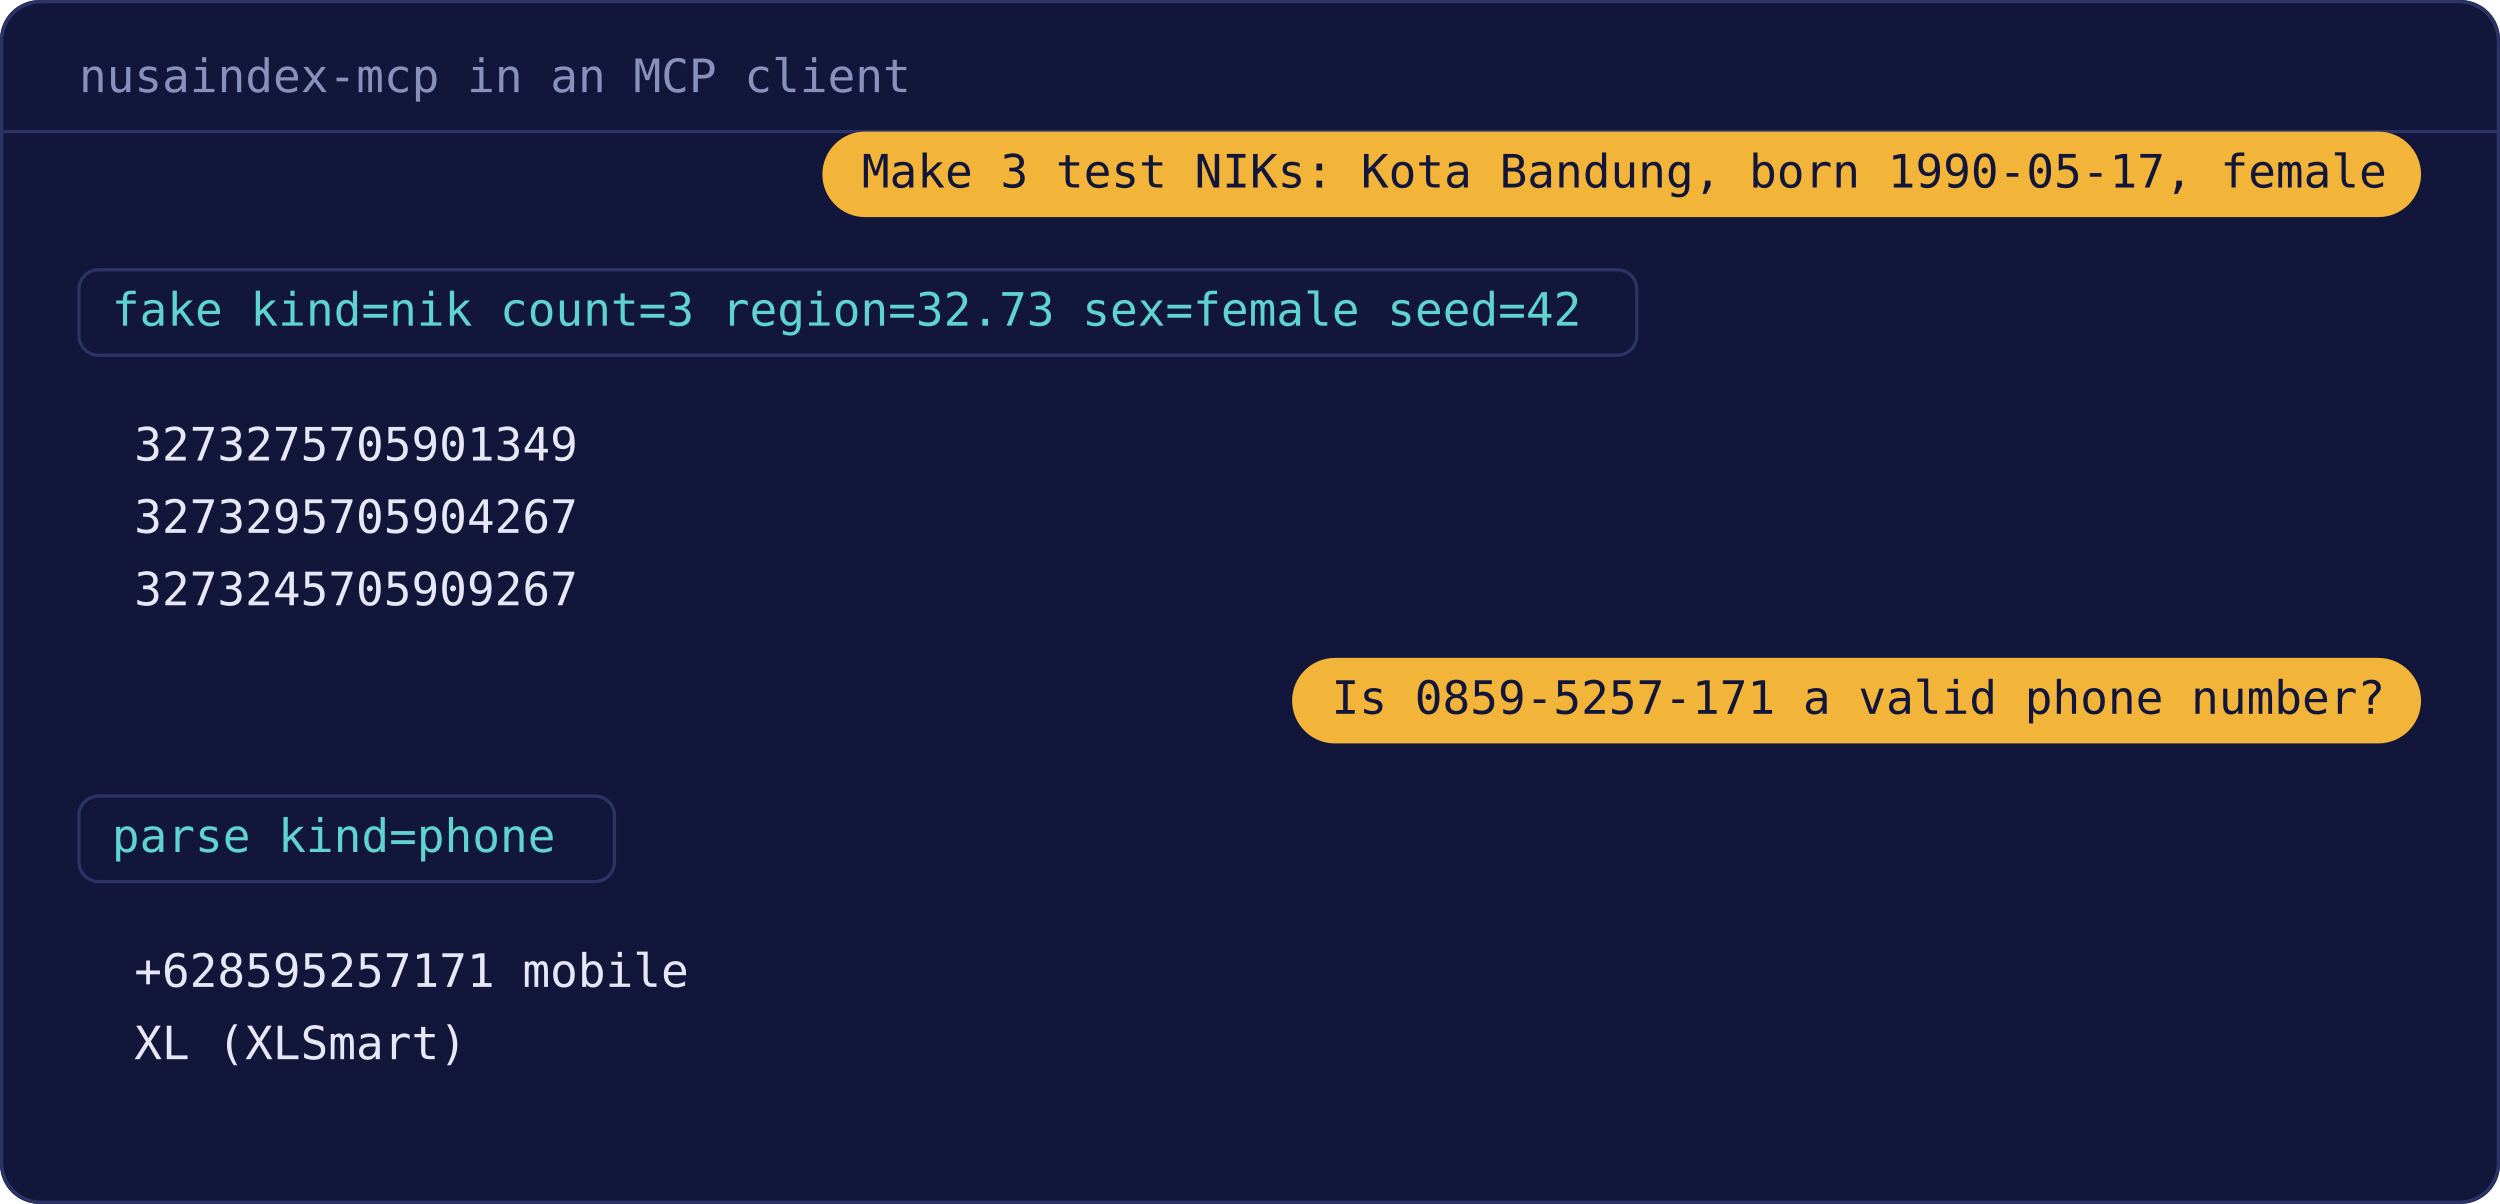
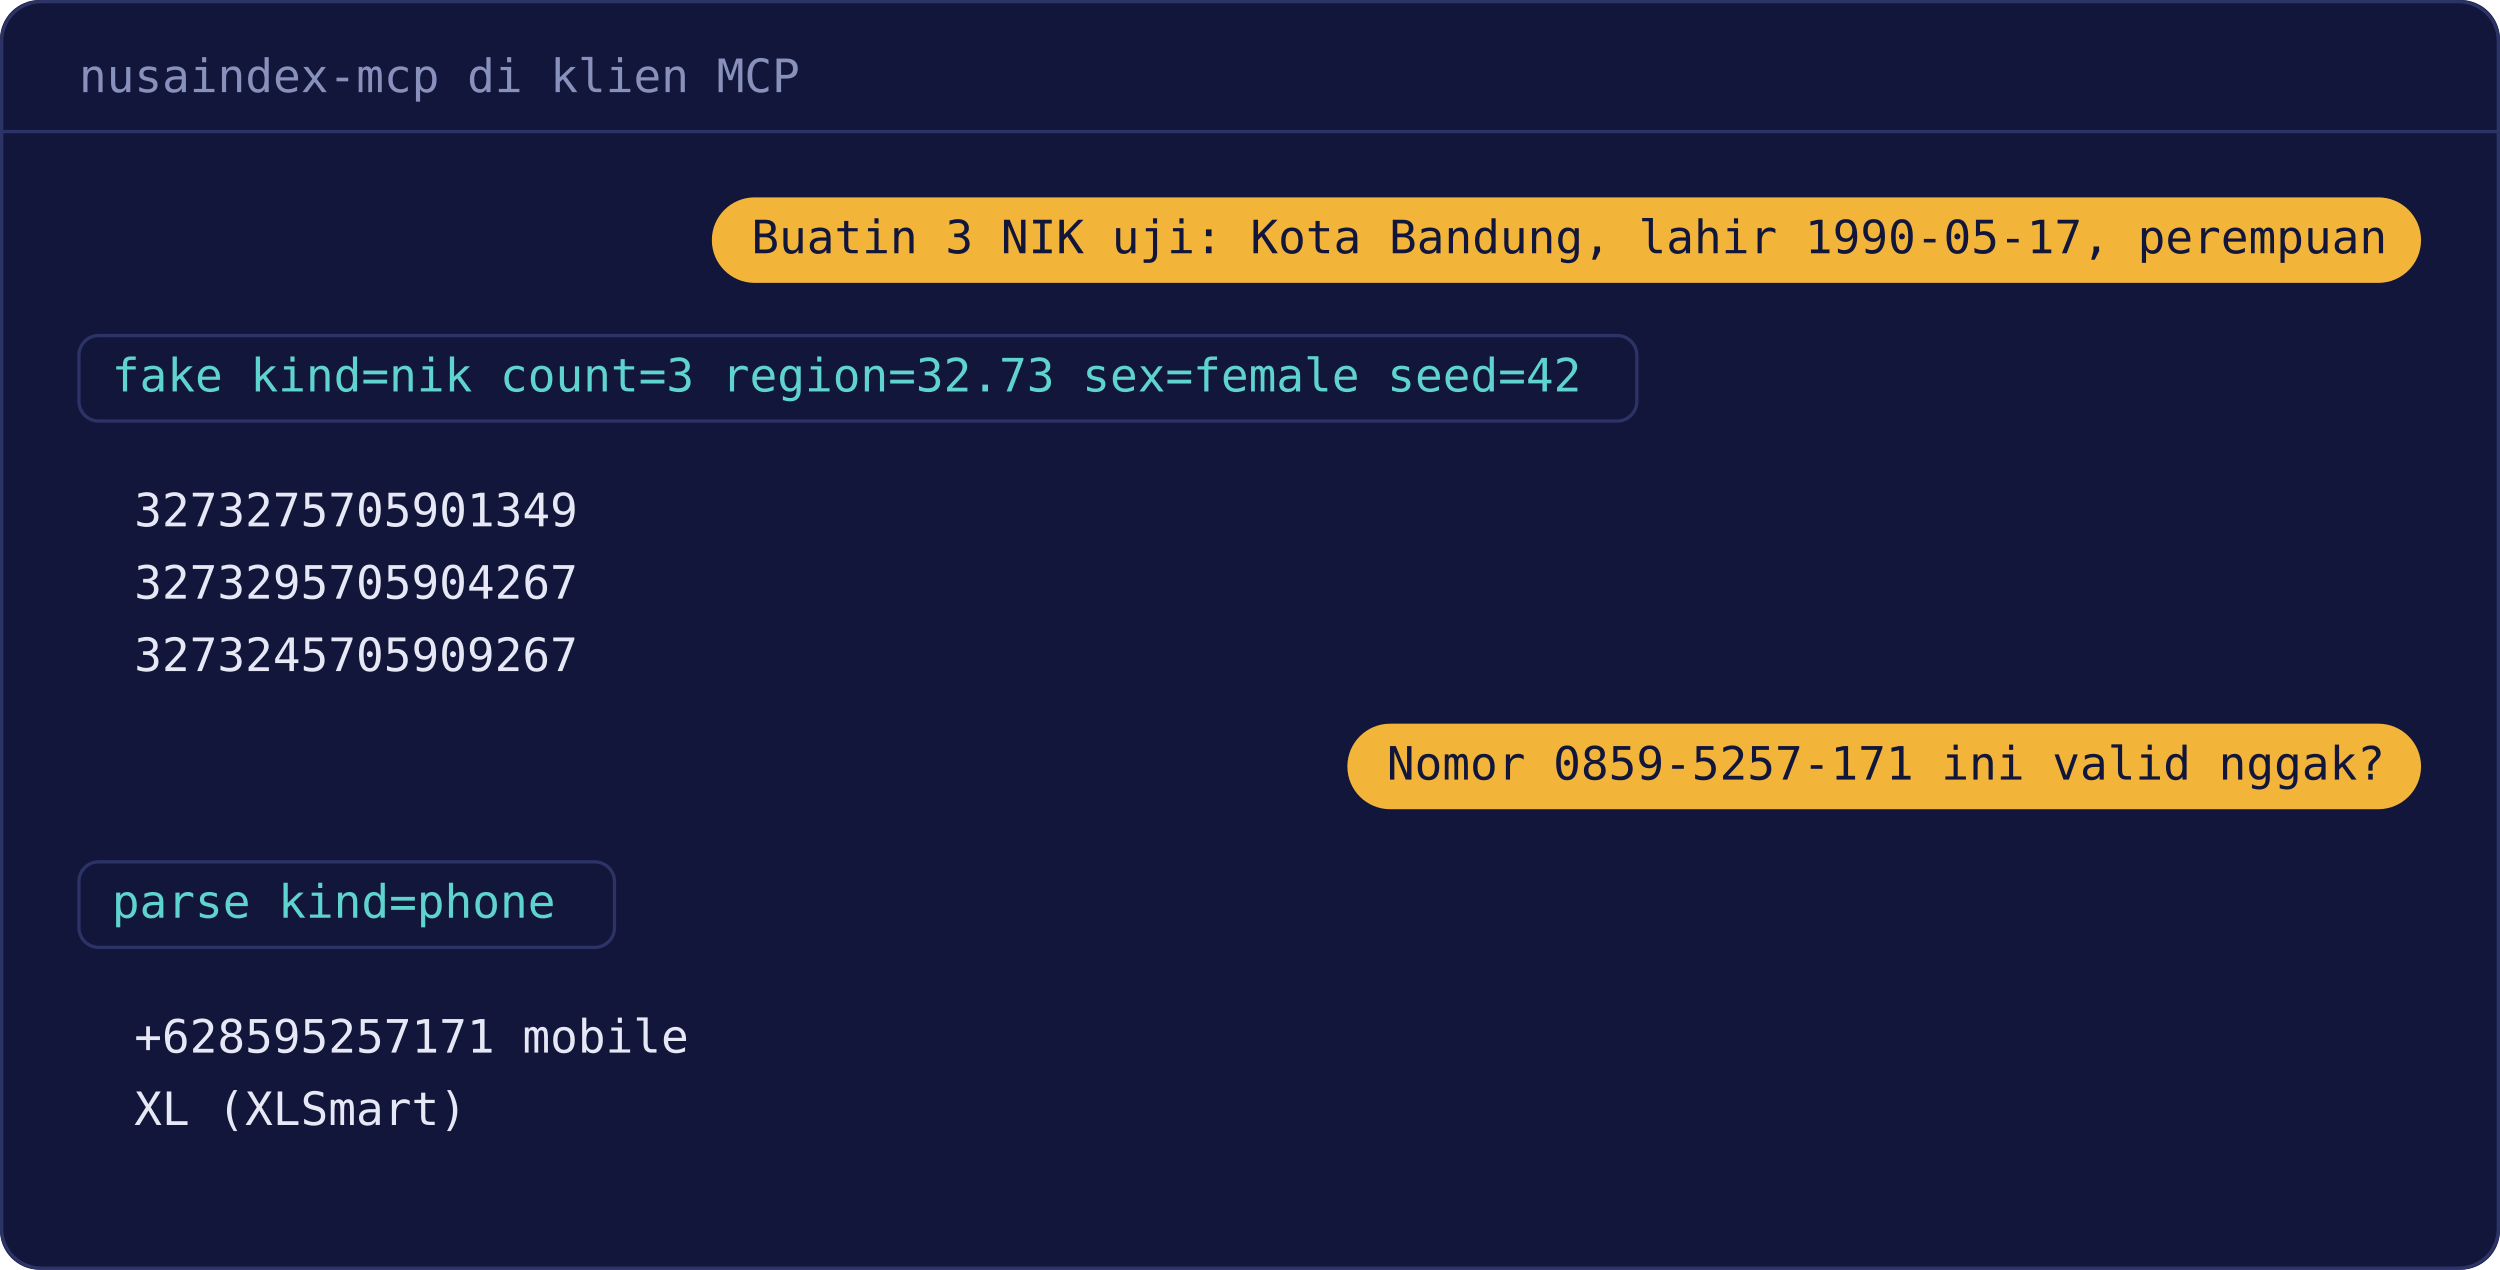
- <svg xmlns="http://www.w3.org/2000/svg" width="760" height="366" viewBox="0 0 760 366" role="img" aria-label="nusaindex-mcp in an MCP client">
+ <svg xmlns="http://www.w3.org/2000/svg" width="760" height="386" viewBox="0 0 760 386" role="img" aria-label="nusaindex-mcp di klien MCP">
  <style>text{font-family:ui-monospace,"Cascadia Mono","SF Mono",Menlo,Consolas,monospace;font-size:14px;white-space:pre}.f0r0{animation:k0r0 9.9s infinite}@keyframes k0r0{0%,4.03%{opacity:0}4.04%,93.94%{opacity:1}100%{opacity:0}}.f1r0{animation:k1r0 9.9s infinite}@keyframes k1r0{0%,16.15%{opacity:0}16.16%,93.94%{opacity:1}100%{opacity:0}}.f2r0{animation:k2r0 9.9s infinite}@keyframes k2r0{0%,24.23%{opacity:0}24.24%,93.94%{opacity:1}100%{opacity:0}}.f2r1{animation:k2r1 9.9s infinite}@keyframes k2r1{0%,24.23%{opacity:0}24.24%,93.94%{opacity:1}100%{opacity:0}}.f2r2{animation:k2r2 9.9s infinite}@keyframes k2r2{0%,24.23%{opacity:0}24.24%,93.94%{opacity:1}100%{opacity:0}}.f3r0{animation:k3r0 9.9s infinite}@keyframes k3r0{0%,44.43%{opacity:0}44.44%,93.94%{opacity:1}100%{opacity:0}}.f4r0{animation:k4r0 9.9s infinite}@keyframes k4r0{0%,56.56%{opacity:0}56.57%,93.94%{opacity:1}100%{opacity:0}}.f5r0{animation:k5r0 9.9s infinite}@keyframes k5r0{0%,64.64%{opacity:0}64.65%,93.94%{opacity:1}100%{opacity:0}}.f5r1{animation:k5r1 9.9s infinite}@keyframes k5r1{0%,64.64%{opacity:0}64.65%,93.94%{opacity:1}100%{opacity:0}}@media (prefers-reduced-motion:reduce){.a{animation:none}.cover{display:none}}</style>
-   <rect width="760" height="366" rx="12" fill="#12163a" />
-   <rect x="0.5" y="0.5" width="759" height="365" rx="12" fill="none" stroke="#2c3366" />
-   <text x="24" y="28" fill="#8890bc">nusaindex-mcp in an MCP client</text>
+   <rect width="760" height="386" rx="12" fill="#12163a" />
+   <rect x="0.5" y="0.5" width="759" height="385" rx="12" fill="none" stroke="#2c3366" />
+   <text x="24" y="28" fill="#8890bc">nusaindex-mcp di klien MCP</text>
  <line x1="0" y1="40" x2="760" y2="40" stroke="#2c3366" />
  <g class="a f0r0">
-     <rect x="250" y="40" width="486" height="26" rx="13" fill="#f2b53a" />
-     <text x="262" y="57">
-       <tspan fill="#12163a">Make 3 test NIKs: Kota Bandung, born 1990-05-17, female</tspan>
+     <rect x="216.4" y="60" width="519.6" height="26" rx="13" fill="#f2b53a" />
+     <text x="228.4" y="77">
+       <tspan fill="#12163a">Buatin 3 NIK uji: Kota Bandung, lahir 1990-05-17, perempuan</tspan>
    </text>
  </g>
  <g class="a f1r0">
-     <rect x="24" y="82" width="473.6" height="26" rx="6" fill="none" stroke="#2c3366" />
-     <text x="34" y="99">
+     <rect x="24" y="102" width="473.6" height="26" rx="6" fill="none" stroke="#2c3366" />
+     <text x="34" y="119">
      <tspan fill="#5fd3cf">fake  kind=nik count=3 region=32.73 sex=female seed=42</tspan>
    </text>
  </g>
-   <text class="a f2r0" x="40.8" y="140">
+   <text class="a f2r0" x="40.8" y="160">
    <tspan fill="#e6e8f5">3273275705901349</tspan>
  </text>
-   <text class="a f2r1" x="40.8" y="162">
+   <text class="a f2r1" x="40.8" y="182">
    <tspan fill="#e6e8f5">3273295705904267</tspan>
  </text>
-   <text class="a f2r2" x="40.8" y="184">
+   <text class="a f2r2" x="40.8" y="204">
    <tspan fill="#e6e8f5">3273245705909267</tspan>
  </text>
  <g class="a f3r0">
-     <rect x="392.8" y="200" width="343.2" height="26" rx="13" fill="#f2b53a" />
-     <text x="404.8" y="217">
-       <tspan fill="#12163a">Is 0859-5257-171 a valid phone number?</tspan>
+     <rect x="409.6" y="220" width="326.4" height="26" rx="13" fill="#f2b53a" />
+     <text x="421.6" y="237">
+       <tspan fill="#12163a">Nomor 0859-5257-171 ini valid nggak?</tspan>
    </text>
  </g>
  <g class="a f4r0">
-     <rect x="24" y="242" width="162.8" height="26" rx="6" fill="none" stroke="#2c3366" />
-     <text x="34" y="259">
+     <rect x="24" y="262" width="162.8" height="26" rx="6" fill="none" stroke="#2c3366" />
+     <text x="34" y="279">
      <tspan fill="#5fd3cf">parse  kind=phone</tspan>
    </text>
  </g>
-   <text class="a f5r0" x="40.8" y="300">
+   <text class="a f5r0" x="40.8" y="320">
    <tspan fill="#e6e8f5">+628595257171  mobile</tspan>
  </text>
-   <text class="a f5r1" x="40.8" y="322">
+   <text class="a f5r1" x="40.8" y="342">
    <tspan fill="#e6e8f5">XL (XLSmart)</tspan>
  </text>
</svg>
